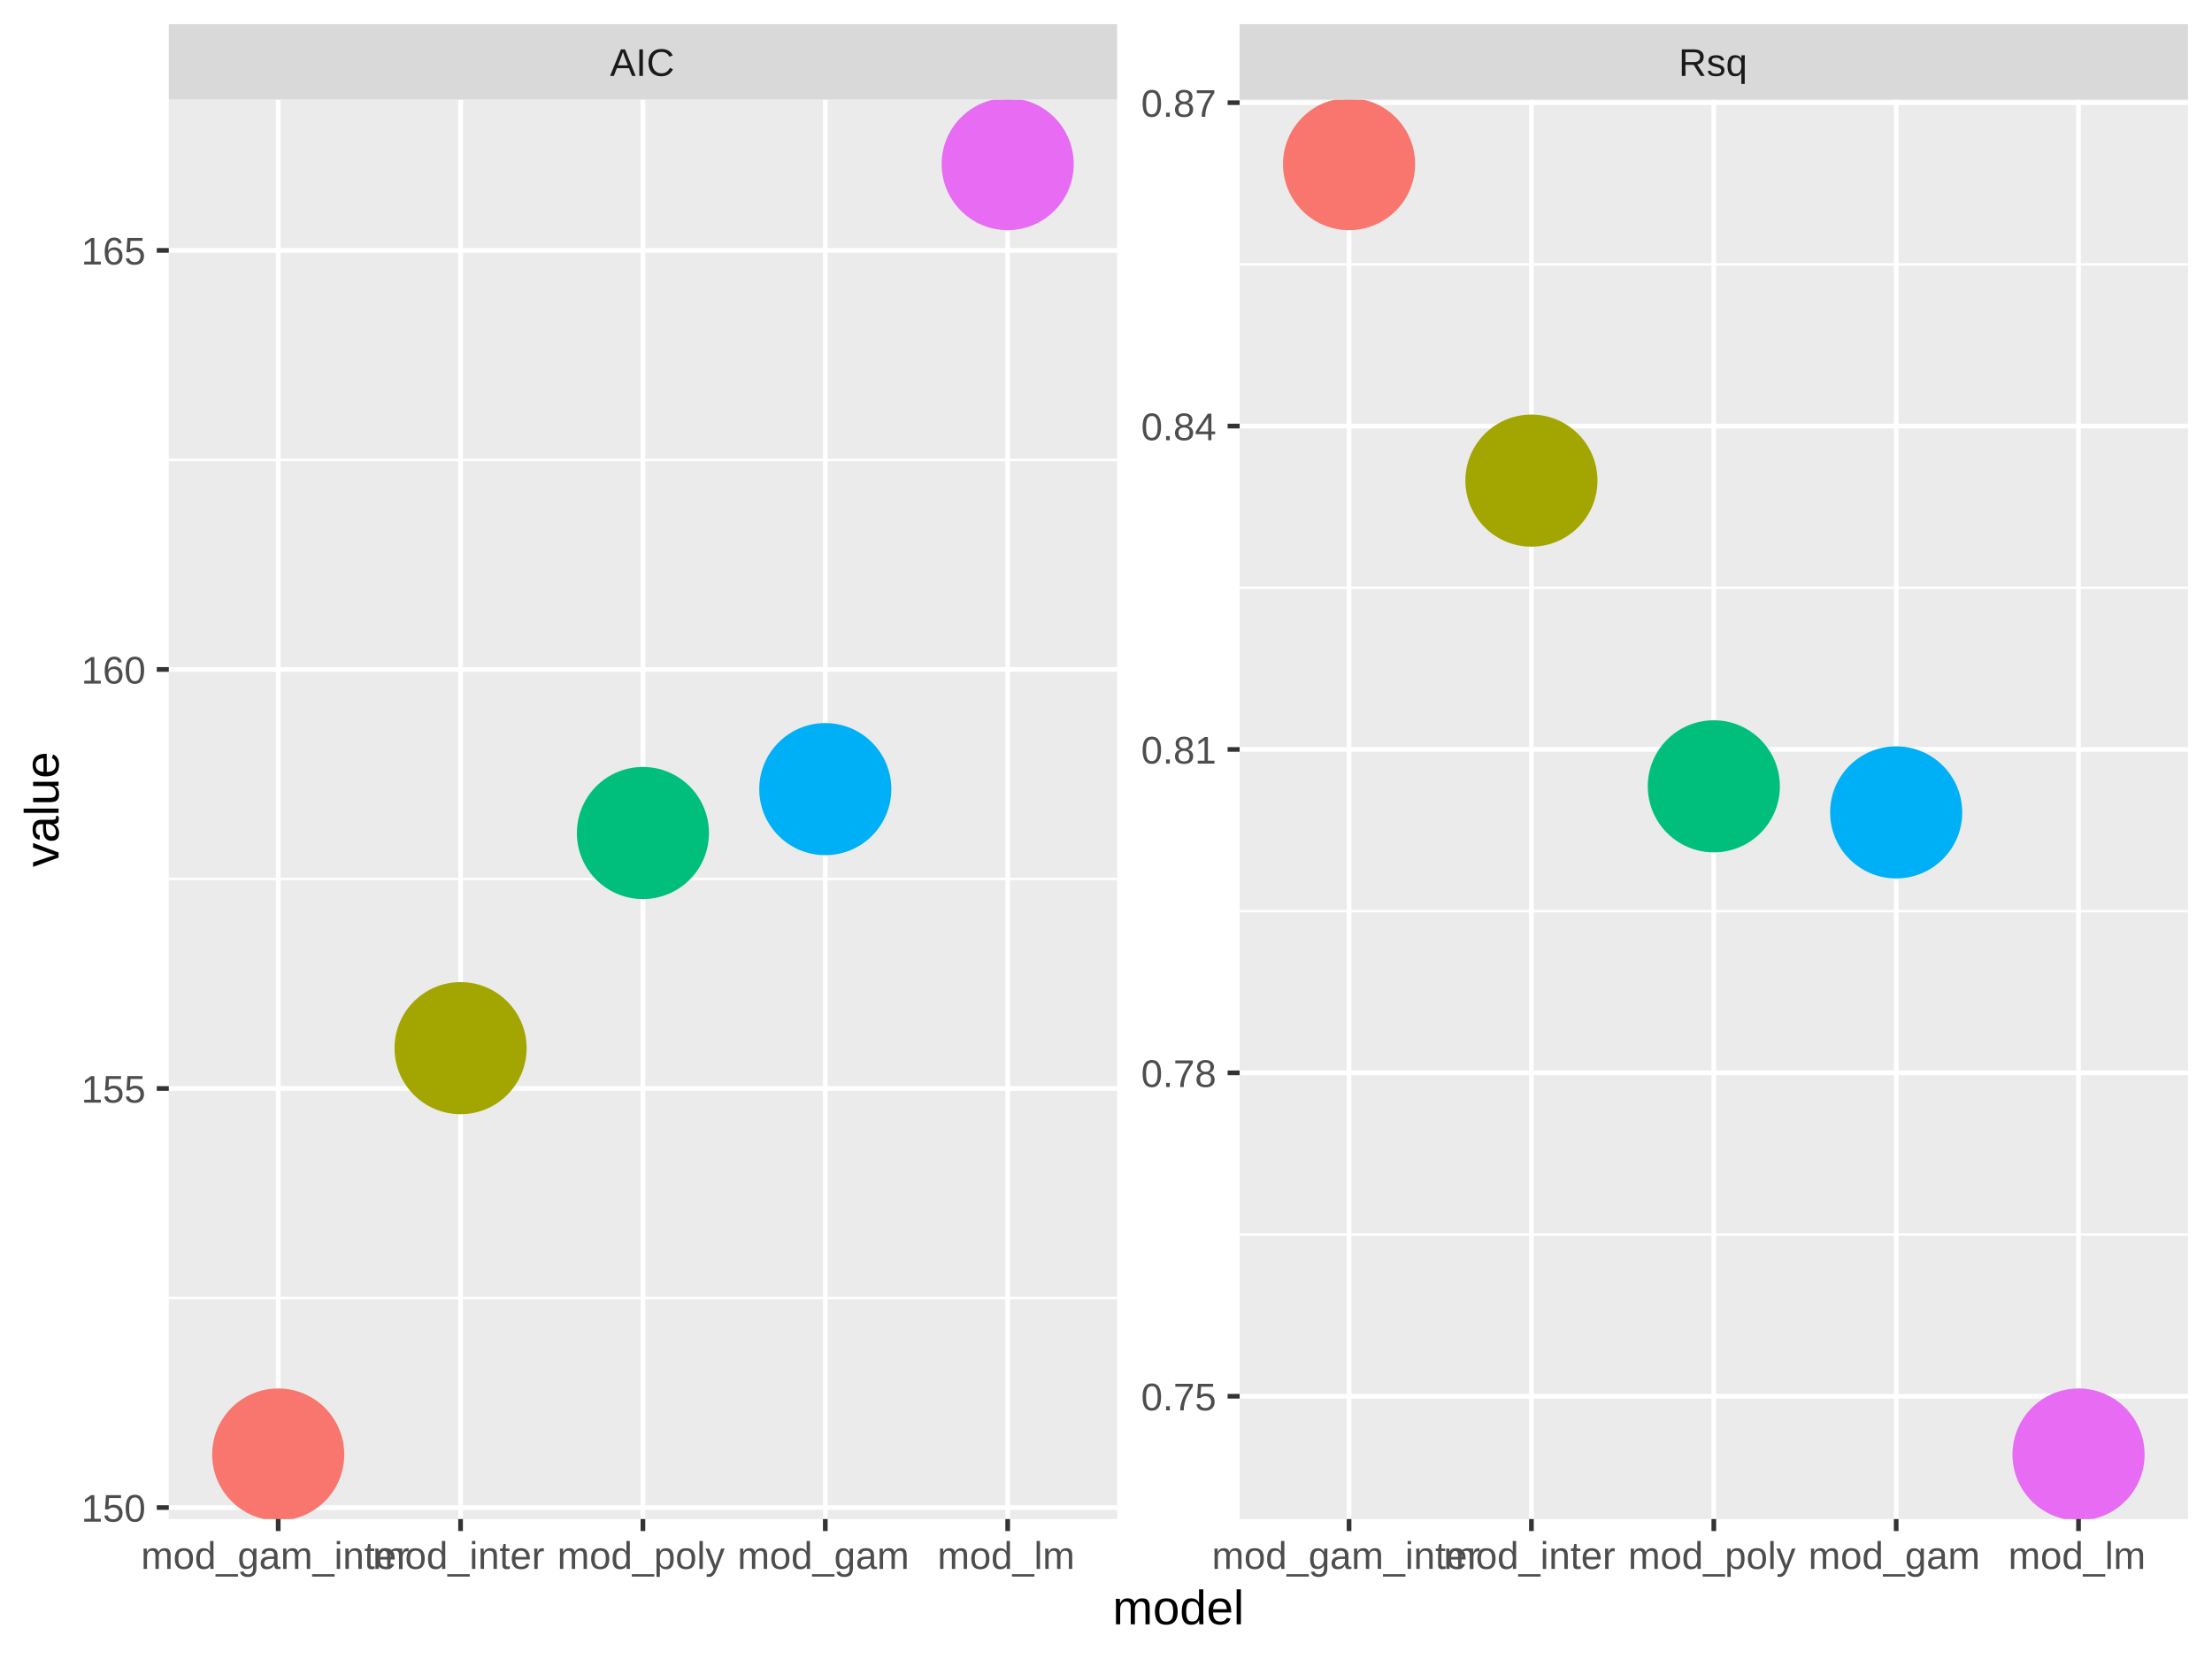
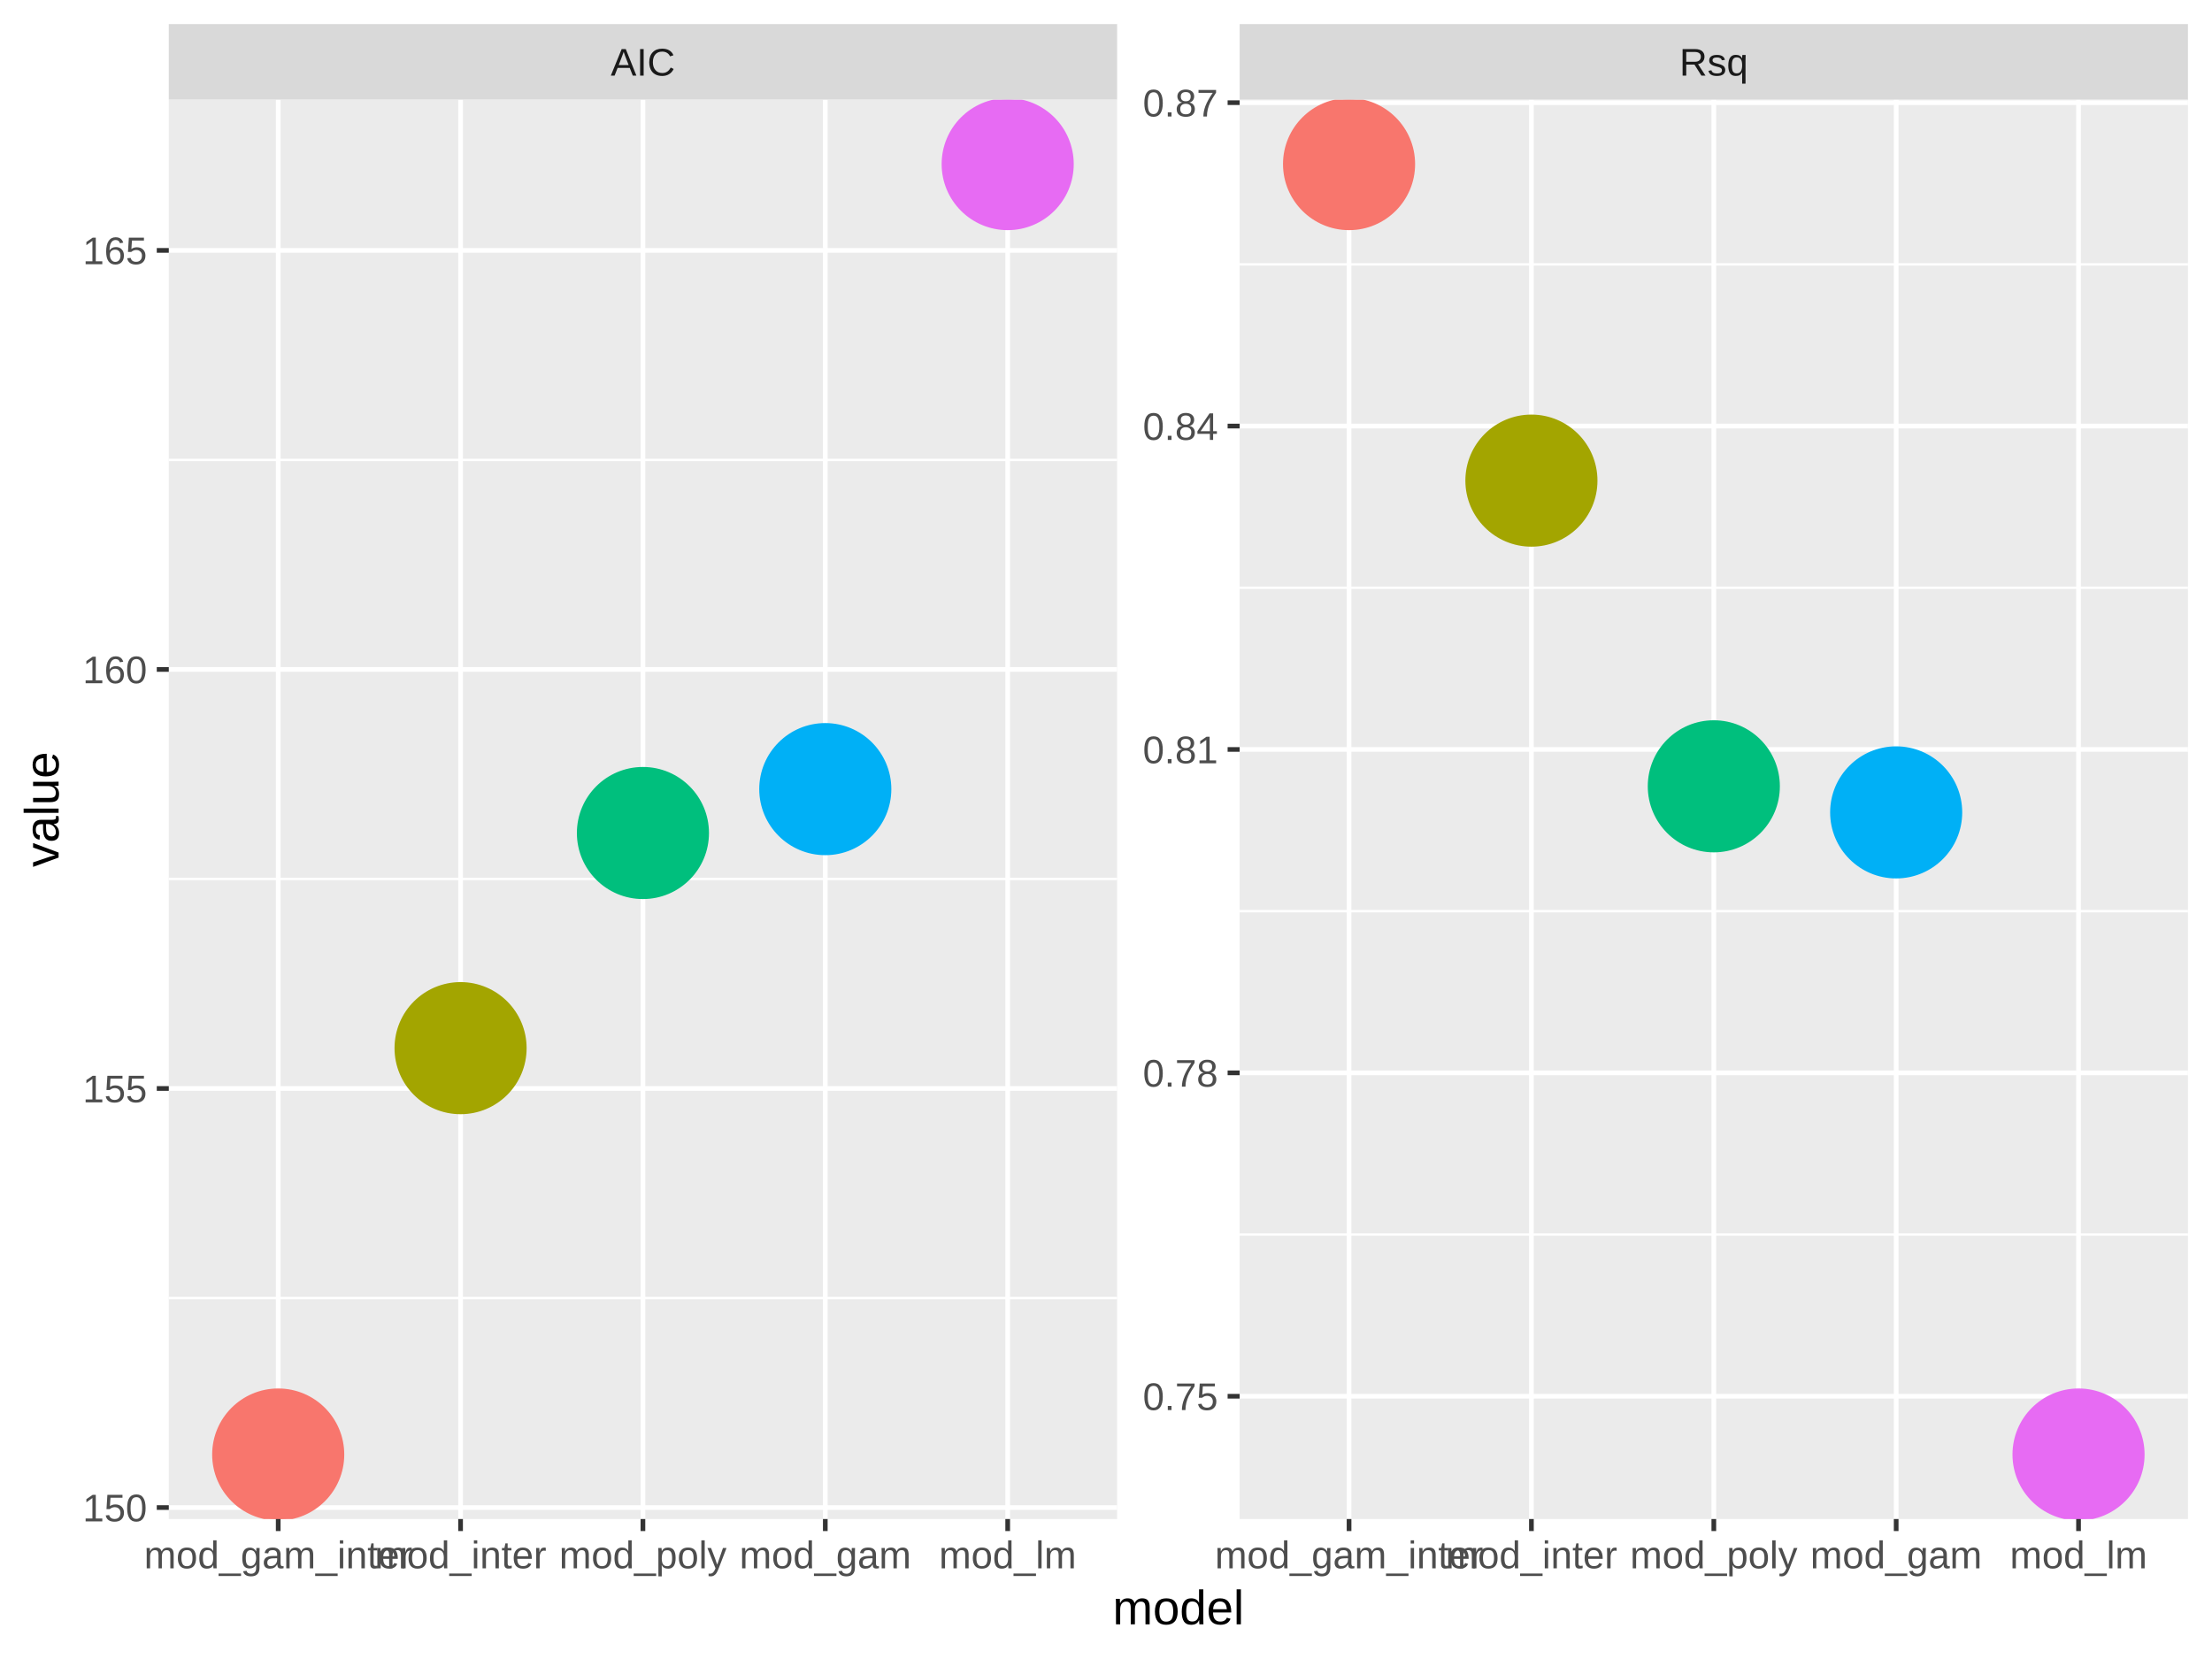
<svg xmlns="http://www.w3.org/2000/svg" viewBox="0 0 504.00 378.00">
  <defs>
    <style type="text/css">
    line, polyline, polygon, path, rect, circle {
      fill: none;
      stroke: #000000;
      stroke-linecap: round;
      stroke-linejoin: round;
      stroke-miterlimit: 10.00;
    }
  </style>
  </defs>
  <rect width="100%" height="100%" style="stroke: none; fill: none;" />
  <rect x="0.00" y="0.00" width="504.00" height="378.00" style="stroke-width: 1.07; stroke: #FFFFFF; fill: #FFFFFF;" />
  <defs>
    <clipPath id="cpMzguNDZ8MjU0LjUzfDM0Ni4xMXwyMi42OQ==">
      <rect x="38.46" y="22.69" width="216.07" height="323.42" />
    </clipPath>
  </defs>
  <rect x="38.46" y="22.69" width="216.07" height="323.42" style="stroke-width: 1.07; stroke: none; fill: #EBEBEB;" clip-path="url(#cpMzguNDZ8MjU0LjUzfDM0Ni4xMXwyMi42OQ==)" />
  <polyline points="38.46,295.75 254.53,295.75 " style="stroke-width: 0.53; stroke: #FFFFFF; stroke-linecap: butt;" clip-path="url(#cpMzguNDZ8MjU0LjUzfDM0Ni4xMXwyMi42OQ==)" />
  <polyline points="38.46,200.27 254.53,200.27 " style="stroke-width: 0.53; stroke: #FFFFFF; stroke-linecap: butt;" clip-path="url(#cpMzguNDZ8MjU0LjUzfDM0Ni4xMXwyMi42OQ==)" />
  <polyline points="38.46,104.79 254.53,104.79 " style="stroke-width: 0.53; stroke: #FFFFFF; stroke-linecap: butt;" clip-path="url(#cpMzguNDZ8MjU0LjUzfDM0Ni4xMXwyMi42OQ==)" />
  <polyline points="38.46,343.49 254.53,343.49 " style="stroke-width: 1.07; stroke: #FFFFFF; stroke-linecap: butt;" clip-path="url(#cpMzguNDZ8MjU0LjUzfDM0Ni4xMXwyMi42OQ==)" />
  <polyline points="38.46,248.01 254.53,248.01 " style="stroke-width: 1.07; stroke: #FFFFFF; stroke-linecap: butt;" clip-path="url(#cpMzguNDZ8MjU0LjUzfDM0Ni4xMXwyMi42OQ==)" />
  <polyline points="38.46,152.53 254.53,152.53 " style="stroke-width: 1.07; stroke: #FFFFFF; stroke-linecap: butt;" clip-path="url(#cpMzguNDZ8MjU0LjUzfDM0Ni4xMXwyMi42OQ==)" />
  <polyline points="38.46,57.05 254.53,57.05 " style="stroke-width: 1.07; stroke: #FFFFFF; stroke-linecap: butt;" clip-path="url(#cpMzguNDZ8MjU0LjUzfDM0Ni4xMXwyMi42OQ==)" />
  <polyline points="63.39,346.11 63.39,22.69 " style="stroke-width: 1.07; stroke: #FFFFFF; stroke-linecap: butt;" clip-path="url(#cpMzguNDZ8MjU0LjUzfDM0Ni4xMXwyMi42OQ==)" />
  <polyline points="104.94,346.11 104.94,22.69 " style="stroke-width: 1.07; stroke: #FFFFFF; stroke-linecap: butt;" clip-path="url(#cpMzguNDZ8MjU0LjUzfDM0Ni4xMXwyMi42OQ==)" />
  <polyline points="146.49,346.11 146.49,22.69 " style="stroke-width: 1.07; stroke: #FFFFFF; stroke-linecap: butt;" clip-path="url(#cpMzguNDZ8MjU0LjUzfDM0Ni4xMXwyMi42OQ==)" />
  <polyline points="188.04,346.11 188.04,22.69 " style="stroke-width: 1.07; stroke: #FFFFFF; stroke-linecap: butt;" clip-path="url(#cpMzguNDZ8MjU0LjUzfDM0Ni4xMXwyMi42OQ==)" />
  <polyline points="229.60,346.11 229.60,22.69 " style="stroke-width: 1.07; stroke: #FFFFFF; stroke-linecap: butt;" clip-path="url(#cpMzguNDZ8MjU0LjUzfDM0Ni4xMXwyMi42OQ==)" />
  <circle cx="63.39" cy="331.41" r="11.02pt" style="stroke-width: 0.71; stroke: #F8766D; fill: #F8766D;" clip-path="url(#cpMzguNDZ8MjU0LjUzfDM0Ni4xMXwyMi42OQ==)" />
  <circle cx="104.94" cy="238.82" r="11.02pt" style="stroke-width: 0.71; stroke: #A3A500; fill: #A3A500;" clip-path="url(#cpMzguNDZ8MjU0LjUzfDM0Ni4xMXwyMi42OQ==)" />
  <circle cx="146.49" cy="189.80" r="11.02pt" style="stroke-width: 0.71; stroke: #00BF7D; fill: #00BF7D;" clip-path="url(#cpMzguNDZ8MjU0LjUzfDM0Ni4xMXwyMi42OQ==)" />
  <circle cx="188.04" cy="179.80" r="11.02pt" style="stroke-width: 0.71; stroke: #00B0F6; fill: #00B0F6;" clip-path="url(#cpMzguNDZ8MjU0LjUzfDM0Ni4xMXwyMi42OQ==)" />
  <circle cx="229.60" cy="37.39" r="11.02pt" style="stroke-width: 0.71; stroke: #E76BF3; fill: #E76BF3;" clip-path="url(#cpMzguNDZ8MjU0LjUzfDM0Ni4xMXwyMi42OQ==)" />
  <defs>
    <clipPath id="cpMC4wMHw1MDQuMDB8Mzc4LjAwfDAuMDA=">
      <rect x="0.00" y="0.00" width="504.00" height="378.00" />
    </clipPath>
  </defs>
  <defs>
    <clipPath id="cpMjgyLjQ1fDQ5OC41MnwzNDYuMTF8MjIuNjk=">
      <rect x="282.45" y="22.69" width="216.07" height="323.42" />
    </clipPath>
  </defs>
  <rect x="282.45" y="22.69" width="216.07" height="323.42" style="stroke-width: 1.07; stroke: none; fill: #EBEBEB;" clip-path="url(#cpMjgyLjQ1fDQ5OC41MnwzNDYuMTF8MjIuNjk=)" />
  <polyline points="282.45,281.29 498.52,281.29 " style="stroke-width: 0.53; stroke: #FFFFFF; stroke-linecap: butt;" clip-path="url(#cpMjgyLjQ1fDQ5OC41MnwzNDYuMTF8MjIuNjk=)" />
  <polyline points="282.45,207.61 498.52,207.61 " style="stroke-width: 0.53; stroke: #FFFFFF; stroke-linecap: butt;" clip-path="url(#cpMjgyLjQ1fDQ5OC41MnwzNDYuMTF8MjIuNjk=)" />
  <polyline points="282.45,133.92 498.52,133.92 " style="stroke-width: 0.53; stroke: #FFFFFF; stroke-linecap: butt;" clip-path="url(#cpMjgyLjQ1fDQ5OC41MnwzNDYuMTF8MjIuNjk=)" />
  <polyline points="282.45,60.24 498.52,60.24 " style="stroke-width: 0.53; stroke: #FFFFFF; stroke-linecap: butt;" clip-path="url(#cpMjgyLjQ1fDQ5OC41MnwzNDYuMTF8MjIuNjk=)" />
  <polyline points="282.45,318.13 498.52,318.13 " style="stroke-width: 1.07; stroke: #FFFFFF; stroke-linecap: butt;" clip-path="url(#cpMjgyLjQ1fDQ5OC41MnwzNDYuMTF8MjIuNjk=)" />
  <polyline points="282.45,244.45 498.52,244.45 " style="stroke-width: 1.07; stroke: #FFFFFF; stroke-linecap: butt;" clip-path="url(#cpMjgyLjQ1fDQ5OC41MnwzNDYuMTF8MjIuNjk=)" />
  <polyline points="282.45,170.76 498.52,170.76 " style="stroke-width: 1.07; stroke: #FFFFFF; stroke-linecap: butt;" clip-path="url(#cpMjgyLjQ1fDQ5OC41MnwzNDYuMTF8MjIuNjk=)" />
  <polyline points="282.45,97.08 498.52,97.08 " style="stroke-width: 1.07; stroke: #FFFFFF; stroke-linecap: butt;" clip-path="url(#cpMjgyLjQ1fDQ5OC41MnwzNDYuMTF8MjIuNjk=)" />
  <polyline points="282.45,23.39 498.52,23.39 " style="stroke-width: 1.07; stroke: #FFFFFF; stroke-linecap: butt;" clip-path="url(#cpMjgyLjQ1fDQ5OC41MnwzNDYuMTF8MjIuNjk=)" />
  <polyline points="307.38,346.11 307.38,22.69 " style="stroke-width: 1.07; stroke: #FFFFFF; stroke-linecap: butt;" clip-path="url(#cpMjgyLjQ1fDQ5OC41MnwzNDYuMTF8MjIuNjk=)" />
  <polyline points="348.93,346.11 348.93,22.69 " style="stroke-width: 1.07; stroke: #FFFFFF; stroke-linecap: butt;" clip-path="url(#cpMjgyLjQ1fDQ5OC41MnwzNDYuMTF8MjIuNjk=)" />
  <polyline points="390.49,346.11 390.49,22.69 " style="stroke-width: 1.07; stroke: #FFFFFF; stroke-linecap: butt;" clip-path="url(#cpMjgyLjQ1fDQ5OC41MnwzNDYuMTF8MjIuNjk=)" />
  <polyline points="432.04,346.11 432.04,22.69 " style="stroke-width: 1.07; stroke: #FFFFFF; stroke-linecap: butt;" clip-path="url(#cpMjgyLjQ1fDQ5OC41MnwzNDYuMTF8MjIuNjk=)" />
  <polyline points="473.59,346.11 473.59,22.69 " style="stroke-width: 1.07; stroke: #FFFFFF; stroke-linecap: butt;" clip-path="url(#cpMjgyLjQ1fDQ5OC41MnwzNDYuMTF8MjIuNjk=)" />
  <circle cx="307.38" cy="37.39" r="11.02pt" style="stroke-width: 0.71; stroke: #F8766D; fill: #F8766D;" clip-path="url(#cpMjgyLjQ1fDQ5OC41MnwzNDYuMTF8MjIuNjk=)" />
  <circle cx="348.93" cy="109.51" r="11.02pt" style="stroke-width: 0.71; stroke: #A3A500; fill: #A3A500;" clip-path="url(#cpMjgyLjQ1fDQ5OC41MnwzNDYuMTF8MjIuNjk=)" />
  <circle cx="390.49" cy="179.16" r="11.02pt" style="stroke-width: 0.71; stroke: #00BF7D; fill: #00BF7D;" clip-path="url(#cpMjgyLjQ1fDQ5OC41MnwzNDYuMTF8MjIuNjk=)" />
  <circle cx="432.04" cy="185.10" r="11.02pt" style="stroke-width: 0.71; stroke: #00B0F6; fill: #00B0F6;" clip-path="url(#cpMjgyLjQ1fDQ5OC41MnwzNDYuMTF8MjIuNjk=)" />
  <circle cx="473.59" cy="331.41" r="11.02pt" style="stroke-width: 0.71; stroke: #E76BF3; fill: #E76BF3;" clip-path="url(#cpMjgyLjQ1fDQ5OC41MnwzNDYuMTF8MjIuNjk=)" />
  <defs>
    <clipPath id="cpMC4wMHw1MDQuMDB8Mzc4LjAwfDAuMDA=">
      <rect x="0.00" y="0.00" width="504.00" height="378.00" />
    </clipPath>
  </defs>
  <defs>
    <clipPath id="cpMzguNDZ8MjU0LjUzfDIyLjY5fDUuNDg=">
      <rect x="38.46" y="5.48" width="216.07" height="17.21" />
    </clipPath>
  </defs>
  <rect x="38.46" y="5.48" width="216.07" height="17.21" style="stroke-width: 1.07; stroke: none; fill: #D9D9D9;" clip-path="url(#cpMzguNDZ8MjU0LjUzfDIyLjY5fDUuNDg=)" />
  <g clip-path="url(#cpMzguNDZ8MjU0LjUzfDIyLjY5fDUuNDg=)">
-     <text x="138.99" y="17.30" style="font-size: 8.80px; fill: #1A1A1A; font-family: Arial;" textLength="15.00px" lengthAdjust="spacingAndGlyphs">AIC</text>
+     <text x="139.16" y="17.23" style="font-size: 8.80px; fill: #1A1A1A; font-family: Arial;" textLength="14.67px" lengthAdjust="spacingAndGlyphs">AIC</text>
  </g>
  <defs>
    <clipPath id="cpMC4wMHw1MDQuMDB8Mzc4LjAwfDAuMDA=">
      <rect x="0.00" y="0.00" width="504.00" height="378.00" />
    </clipPath>
  </defs>
  <defs>
    <clipPath id="cpMjgyLjQ1fDQ5OC41MnwyMi42OXw1LjQ4">
      <rect x="282.45" y="5.48" width="216.07" height="17.21" />
    </clipPath>
  </defs>
  <rect x="282.45" y="5.48" width="216.07" height="17.21" style="stroke-width: 1.07; stroke: none; fill: #D9D9D9;" clip-path="url(#cpMjgyLjQ1fDQ5OC41MnwyMi42OXw1LjQ4)" />
  <g clip-path="url(#cpMjgyLjQ1fDQ5OC41MnwyMi42OXw1LjQ4)">
-     <text x="382.48" y="17.30" style="font-size: 8.80px; fill: #1A1A1A; font-family: Arial;" textLength="16.00px" lengthAdjust="spacingAndGlyphs">Rsq</text>
+     <text x="382.66" y="17.23" style="font-size: 8.80px; fill: #1A1A1A; font-family: Arial;" textLength="15.65px" lengthAdjust="spacingAndGlyphs">Rsq</text>
  </g>
  <defs>
    <clipPath id="cpMC4wMHw1MDQuMDB8Mzc4LjAwfDAuMDA=">
      <rect x="0.00" y="0.00" width="504.00" height="378.00" />
    </clipPath>
  </defs>
  <polyline points="63.39,348.85 63.39,346.11 " style="stroke-width: 1.07; stroke: #333333; stroke-linecap: butt;" clip-path="url(#cpMC4wMHw1MDQuMDB8Mzc4LjAwfDAuMDA=)" />
  <polyline points="104.94,348.85 104.94,346.11 " style="stroke-width: 1.07; stroke: #333333; stroke-linecap: butt;" clip-path="url(#cpMC4wMHw1MDQuMDB8Mzc4LjAwfDAuMDA=)" />
  <polyline points="146.49,348.85 146.49,346.11 " style="stroke-width: 1.07; stroke: #333333; stroke-linecap: butt;" clip-path="url(#cpMC4wMHw1MDQuMDB8Mzc4LjAwfDAuMDA=)" />
  <polyline points="188.04,348.85 188.04,346.11 " style="stroke-width: 1.07; stroke: #333333; stroke-linecap: butt;" clip-path="url(#cpMC4wMHw1MDQuMDB8Mzc4LjAwfDAuMDA=)" />
  <polyline points="229.60,348.85 229.60,346.11 " style="stroke-width: 1.07; stroke: #333333; stroke-linecap: butt;" clip-path="url(#cpMC4wMHw1MDQuMDB8Mzc4LjAwfDAuMDA=)" />
  <g clip-path="url(#cpMC4wMHw1MDQuMDB8Mzc4LjAwfDAuMDA=)">
-     <text x="32.12" y="357.48" style="font-size: 8.80px; fill: #4D4D4D; font-family: Arial;" textLength="62.53px" lengthAdjust="spacingAndGlyphs">mod_gam_inter</text>
+     <text x="32.82" y="357.34" style="font-size: 8.80px; fill: #4D4D4D; font-family: Arial;" textLength="61.14px" lengthAdjust="spacingAndGlyphs">mod_gam_inter</text>
  </g>
  <g clip-path="url(#cpMC4wMHw1MDQuMDB8Mzc4LjAwfDAuMDA=)">
-     <text x="84.93" y="357.48" style="font-size: 8.80px; fill: #4D4D4D; font-family: Arial;" textLength="40.02px" lengthAdjust="spacingAndGlyphs">mod_inter</text>
+     <text x="85.37" y="357.34" style="font-size: 8.80px; fill: #4D4D4D; font-family: Arial;" textLength="39.13px" lengthAdjust="spacingAndGlyphs">mod_inter</text>
  </g>
  <g clip-path="url(#cpMC4wMHw1MDQuMDB8Mzc4LjAwfDAuMDA=)">
-     <text x="126.98" y="357.48" style="font-size: 8.80px; fill: #4D4D4D; font-family: Arial;" textLength="39.02px" lengthAdjust="spacingAndGlyphs">mod_poly</text>
+     <text x="127.41" y="357.34" style="font-size: 8.80px; fill: #4D4D4D; font-family: Arial;" textLength="38.16px" lengthAdjust="spacingAndGlyphs">mod_poly</text>
  </g>
  <g clip-path="url(#cpMC4wMHw1MDQuMDB8Mzc4LjAwfDAuMDA=)">
-     <text x="168.03" y="357.48" style="font-size: 8.80px; fill: #4D4D4D; font-family: Arial;" textLength="40.02px" lengthAdjust="spacingAndGlyphs">mod_gam</text>
+     <text x="168.48" y="357.34" style="font-size: 8.80px; fill: #4D4D4D; font-family: Arial;" textLength="39.13px" lengthAdjust="spacingAndGlyphs">mod_gam</text>
  </g>
  <g clip-path="url(#cpMC4wMHw1MDQuMDB8Mzc4LjAwfDAuMDA=)">
-     <text x="213.59" y="357.48" style="font-size: 8.80px; fill: #4D4D4D; font-family: Arial;" textLength="32.01px" lengthAdjust="spacingAndGlyphs">mod_lm</text>
+     <text x="213.95" y="357.34" style="font-size: 8.80px; fill: #4D4D4D; font-family: Arial;" textLength="31.30px" lengthAdjust="spacingAndGlyphs">mod_lm</text>
  </g>
  <polyline points="307.38,348.85 307.38,346.11 " style="stroke-width: 1.07; stroke: #333333; stroke-linecap: butt;" clip-path="url(#cpMC4wMHw1MDQuMDB8Mzc4LjAwfDAuMDA=)" />
  <polyline points="348.93,348.85 348.93,346.11 " style="stroke-width: 1.07; stroke: #333333; stroke-linecap: butt;" clip-path="url(#cpMC4wMHw1MDQuMDB8Mzc4LjAwfDAuMDA=)" />
  <polyline points="390.49,348.85 390.49,346.11 " style="stroke-width: 1.07; stroke: #333333; stroke-linecap: butt;" clip-path="url(#cpMC4wMHw1MDQuMDB8Mzc4LjAwfDAuMDA=)" />
  <polyline points="432.04,348.85 432.04,346.11 " style="stroke-width: 1.07; stroke: #333333; stroke-linecap: butt;" clip-path="url(#cpMC4wMHw1MDQuMDB8Mzc4LjAwfDAuMDA=)" />
  <polyline points="473.59,348.85 473.59,346.11 " style="stroke-width: 1.07; stroke: #333333; stroke-linecap: butt;" clip-path="url(#cpMC4wMHw1MDQuMDB8Mzc4LjAwfDAuMDA=)" />
  <g clip-path="url(#cpMC4wMHw1MDQuMDB8Mzc4LjAwfDAuMDA=)">
-     <text x="276.12" y="357.48" style="font-size: 8.80px; fill: #4D4D4D; font-family: Arial;" textLength="62.53px" lengthAdjust="spacingAndGlyphs">mod_gam_inter</text>
+     <text x="276.81" y="357.34" style="font-size: 8.80px; fill: #4D4D4D; font-family: Arial;" textLength="61.14px" lengthAdjust="spacingAndGlyphs">mod_gam_inter</text>
  </g>
  <g clip-path="url(#cpMC4wMHw1MDQuMDB8Mzc4LjAwfDAuMDA=)">
-     <text x="328.92" y="357.48" style="font-size: 8.80px; fill: #4D4D4D; font-family: Arial;" textLength="40.02px" lengthAdjust="spacingAndGlyphs">mod_inter</text>
+     <text x="329.37" y="357.34" style="font-size: 8.80px; fill: #4D4D4D; font-family: Arial;" textLength="39.13px" lengthAdjust="spacingAndGlyphs">mod_inter</text>
  </g>
  <g clip-path="url(#cpMC4wMHw1MDQuMDB8Mzc4LjAwfDAuMDA=)">
-     <text x="370.97" y="357.48" style="font-size: 8.80px; fill: #4D4D4D; font-family: Arial;" textLength="39.02px" lengthAdjust="spacingAndGlyphs">mod_poly</text>
+     <text x="371.41" y="357.34" style="font-size: 8.80px; fill: #4D4D4D; font-family: Arial;" textLength="38.16px" lengthAdjust="spacingAndGlyphs">mod_poly</text>
  </g>
  <g clip-path="url(#cpMC4wMHw1MDQuMDB8Mzc4LjAwfDAuMDA=)">
-     <text x="412.03" y="357.48" style="font-size: 8.80px; fill: #4D4D4D; font-family: Arial;" textLength="40.02px" lengthAdjust="spacingAndGlyphs">mod_gam</text>
+     <text x="412.47" y="357.34" style="font-size: 8.80px; fill: #4D4D4D; font-family: Arial;" textLength="39.13px" lengthAdjust="spacingAndGlyphs">mod_gam</text>
  </g>
  <g clip-path="url(#cpMC4wMHw1MDQuMDB8Mzc4LjAwfDAuMDA=)">
-     <text x="457.58" y="357.48" style="font-size: 8.80px; fill: #4D4D4D; font-family: Arial;" textLength="32.01px" lengthAdjust="spacingAndGlyphs">mod_lm</text>
+     <text x="457.94" y="357.34" style="font-size: 8.80px; fill: #4D4D4D; font-family: Arial;" textLength="31.30px" lengthAdjust="spacingAndGlyphs">mod_lm</text>
  </g>
  <g clip-path="url(#cpMC4wMHw1MDQuMDB8Mzc4LjAwfDAuMDA=)">
-     <text x="260.00" y="321.35" style="font-size: 8.80px; fill: #4D4D4D; font-family: Arial;" textLength="17.52px" lengthAdjust="spacingAndGlyphs">0.75</text>
+     <text x="260.39" y="321.28" style="font-size: 8.80px; fill: #4D4D4D; font-family: Arial;" textLength="17.13px" lengthAdjust="spacingAndGlyphs">0.75</text>
  </g>
  <g clip-path="url(#cpMC4wMHw1MDQuMDB8Mzc4LjAwfDAuMDA=)">
-     <text x="260.00" y="247.67" style="font-size: 8.80px; fill: #4D4D4D; font-family: Arial;" textLength="17.52px" lengthAdjust="spacingAndGlyphs">0.78</text>
+     <text x="260.39" y="247.60" style="font-size: 8.80px; fill: #4D4D4D; font-family: Arial;" textLength="17.13px" lengthAdjust="spacingAndGlyphs">0.78</text>
  </g>
  <g clip-path="url(#cpMC4wMHw1MDQuMDB8Mzc4LjAwfDAuMDA=)">
-     <text x="260.00" y="173.98" style="font-size: 8.80px; fill: #4D4D4D; font-family: Arial;" textLength="17.52px" lengthAdjust="spacingAndGlyphs">0.81</text>
+     <text x="260.39" y="173.91" style="font-size: 8.80px; fill: #4D4D4D; font-family: Arial;" textLength="17.13px" lengthAdjust="spacingAndGlyphs">0.81</text>
  </g>
  <g clip-path="url(#cpMC4wMHw1MDQuMDB8Mzc4LjAwfDAuMDA=)">
-     <text x="260.00" y="100.30" style="font-size: 8.80px; fill: #4D4D4D; font-family: Arial;" textLength="17.52px" lengthAdjust="spacingAndGlyphs">0.84</text>
+     <text x="260.39" y="100.23" style="font-size: 8.80px; fill: #4D4D4D; font-family: Arial;" textLength="17.13px" lengthAdjust="spacingAndGlyphs">0.84</text>
  </g>
  <g clip-path="url(#cpMC4wMHw1MDQuMDB8Mzc4LjAwfDAuMDA=)">
-     <text x="260.00" y="26.61" style="font-size: 8.80px; fill: #4D4D4D; font-family: Arial;" textLength="17.52px" lengthAdjust="spacingAndGlyphs">0.87</text>
+     <text x="260.39" y="26.54" style="font-size: 8.80px; fill: #4D4D4D; font-family: Arial;" textLength="17.13px" lengthAdjust="spacingAndGlyphs">0.87</text>
  </g>
  <polyline points="279.71,318.13 282.45,318.13 " style="stroke-width: 1.07; stroke: #333333; stroke-linecap: butt;" clip-path="url(#cpMC4wMHw1MDQuMDB8Mzc4LjAwfDAuMDA=)" />
  <polyline points="279.71,244.45 282.45,244.45 " style="stroke-width: 1.07; stroke: #333333; stroke-linecap: butt;" clip-path="url(#cpMC4wMHw1MDQuMDB8Mzc4LjAwfDAuMDA=)" />
  <polyline points="279.71,170.76 282.45,170.76 " style="stroke-width: 1.07; stroke: #333333; stroke-linecap: butt;" clip-path="url(#cpMC4wMHw1MDQuMDB8Mzc4LjAwfDAuMDA=)" />
  <polyline points="279.71,97.08 282.45,97.08 " style="stroke-width: 1.07; stroke: #333333; stroke-linecap: butt;" clip-path="url(#cpMC4wMHw1MDQuMDB8Mzc4LjAwfDAuMDA=)" />
  <polyline points="279.71,23.39 282.45,23.39 " style="stroke-width: 1.07; stroke: #333333; stroke-linecap: butt;" clip-path="url(#cpMC4wMHw1MDQuMDB8Mzc4LjAwfDAuMDA=)" />
  <g clip-path="url(#cpMC4wMHw1MDQuMDB8Mzc4LjAwfDAuMDA=)">
-     <text x="18.51" y="346.71" style="font-size: 8.80px; fill: #4D4D4D; font-family: Arial;" textLength="15.02px" lengthAdjust="spacingAndGlyphs">150</text>
+     <text x="18.84" y="346.64" style="font-size: 8.80px; fill: #4D4D4D; font-family: Arial;" textLength="14.68px" lengthAdjust="spacingAndGlyphs">150</text>
  </g>
  <g clip-path="url(#cpMC4wMHw1MDQuMDB8Mzc4LjAwfDAuMDA=)">
-     <text x="18.51" y="251.23" style="font-size: 8.80px; fill: #4D4D4D; font-family: Arial;" textLength="15.02px" lengthAdjust="spacingAndGlyphs">155</text>
+     <text x="18.84" y="251.16" style="font-size: 8.80px; fill: #4D4D4D; font-family: Arial;" textLength="14.68px" lengthAdjust="spacingAndGlyphs">155</text>
  </g>
  <g clip-path="url(#cpMC4wMHw1MDQuMDB8Mzc4LjAwfDAuMDA=)">
-     <text x="18.51" y="155.75" style="font-size: 8.80px; fill: #4D4D4D; font-family: Arial;" textLength="15.02px" lengthAdjust="spacingAndGlyphs">160</text>
+     <text x="18.84" y="155.68" style="font-size: 8.80px; fill: #4D4D4D; font-family: Arial;" textLength="14.68px" lengthAdjust="spacingAndGlyphs">160</text>
  </g>
  <g clip-path="url(#cpMC4wMHw1MDQuMDB8Mzc4LjAwfDAuMDA=)">
-     <text x="18.51" y="60.27" style="font-size: 8.80px; fill: #4D4D4D; font-family: Arial;" textLength="15.02px" lengthAdjust="spacingAndGlyphs">165</text>
+     <text x="18.84" y="60.20" style="font-size: 8.80px; fill: #4D4D4D; font-family: Arial;" textLength="14.68px" lengthAdjust="spacingAndGlyphs">165</text>
  </g>
  <polyline points="35.72,343.49 38.46,343.49 " style="stroke-width: 1.07; stroke: #333333; stroke-linecap: butt;" clip-path="url(#cpMC4wMHw1MDQuMDB8Mzc4LjAwfDAuMDA=)" />
  <polyline points="35.72,248.01 38.46,248.01 " style="stroke-width: 1.07; stroke: #333333; stroke-linecap: butt;" clip-path="url(#cpMC4wMHw1MDQuMDB8Mzc4LjAwfDAuMDA=)" />
  <polyline points="35.72,152.53 38.46,152.53 " style="stroke-width: 1.07; stroke: #333333; stroke-linecap: butt;" clip-path="url(#cpMC4wMHw1MDQuMDB8Mzc4LjAwfDAuMDA=)" />
  <polyline points="35.72,57.05 38.46,57.05 " style="stroke-width: 1.07; stroke: #333333; stroke-linecap: butt;" clip-path="url(#cpMC4wMHw1MDQuMDB8Mzc4LjAwfDAuMDA=)" />
  <g clip-path="url(#cpMC4wMHw1MDQuMDB8Mzc4LjAwfDAuMDA=)">
    <text x="253.51" y="370.10" style="font-size: 11.00px; font-family: Arial;" textLength="29.96px" lengthAdjust="spacingAndGlyphs">model</text>
  </g>
  <g clip-path="url(#cpMC4wMHw1MDQuMDB8Mzc4LjAwfDAuMDA=)">
    <text transform="translate(13.35,197.55) rotate(-90)" style="font-size: 11.00px; font-family: Arial;" textLength="26.30px" lengthAdjust="spacingAndGlyphs">value</text>
  </g>
</svg>
